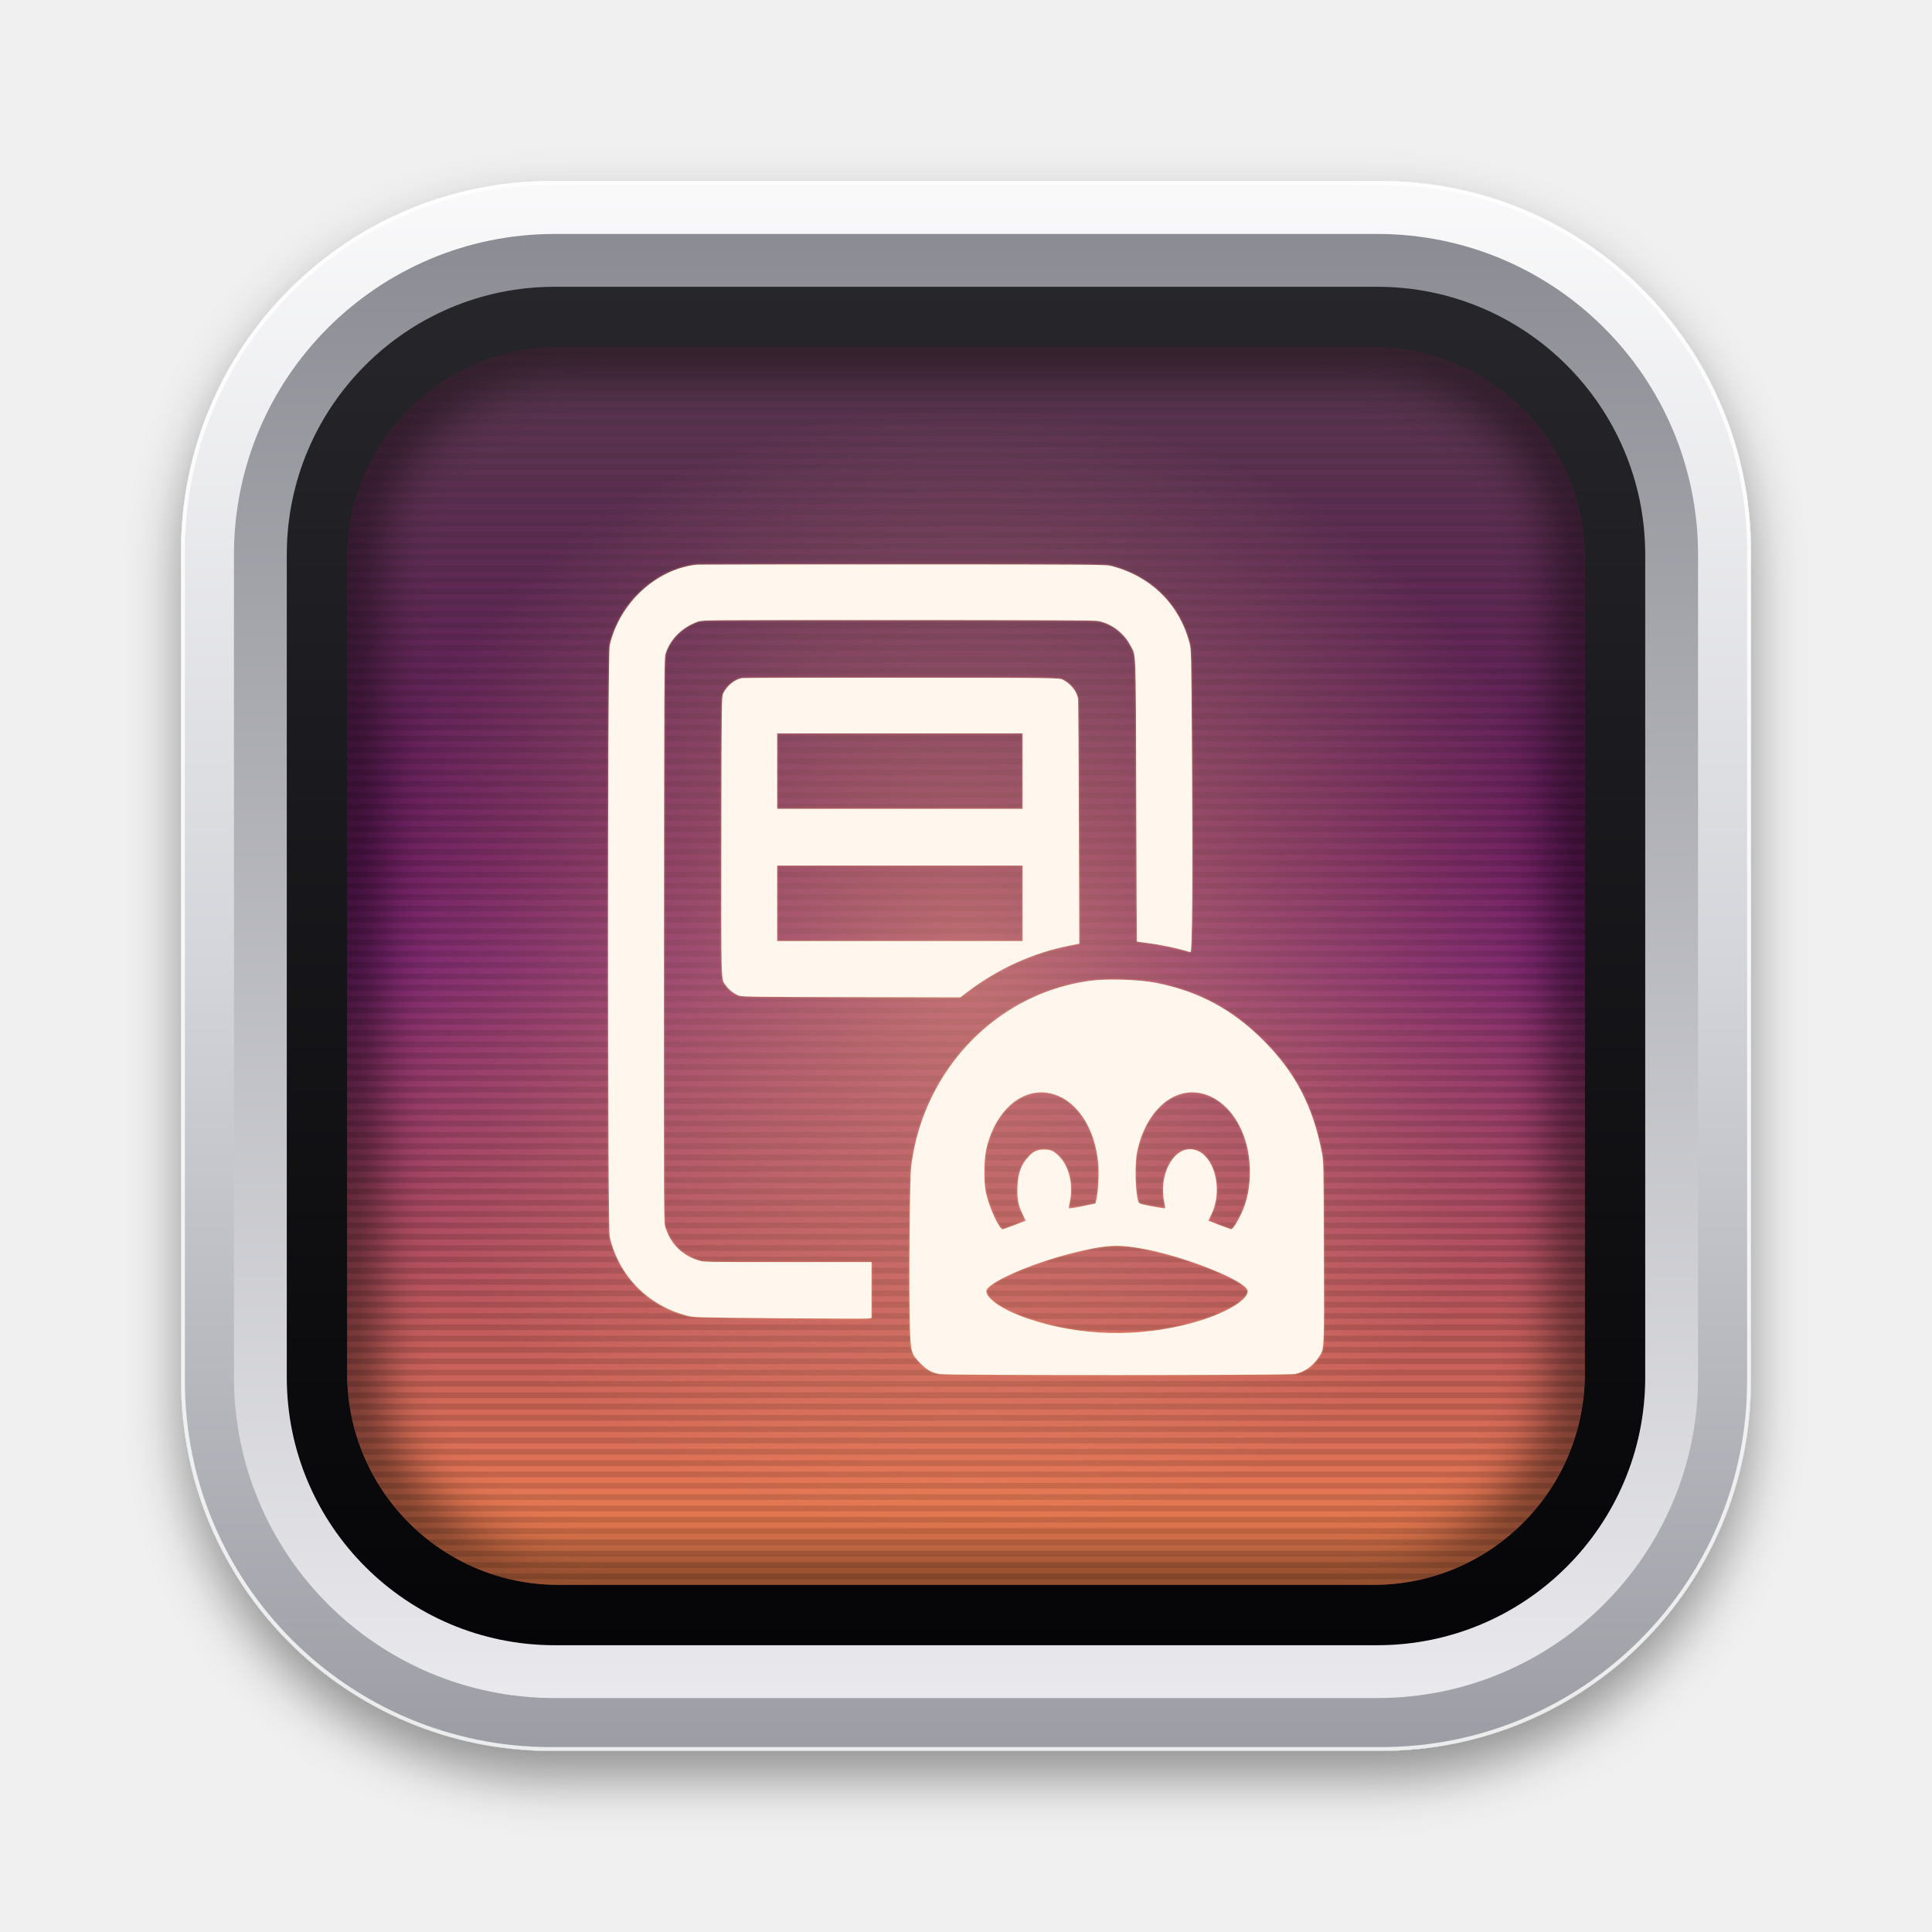
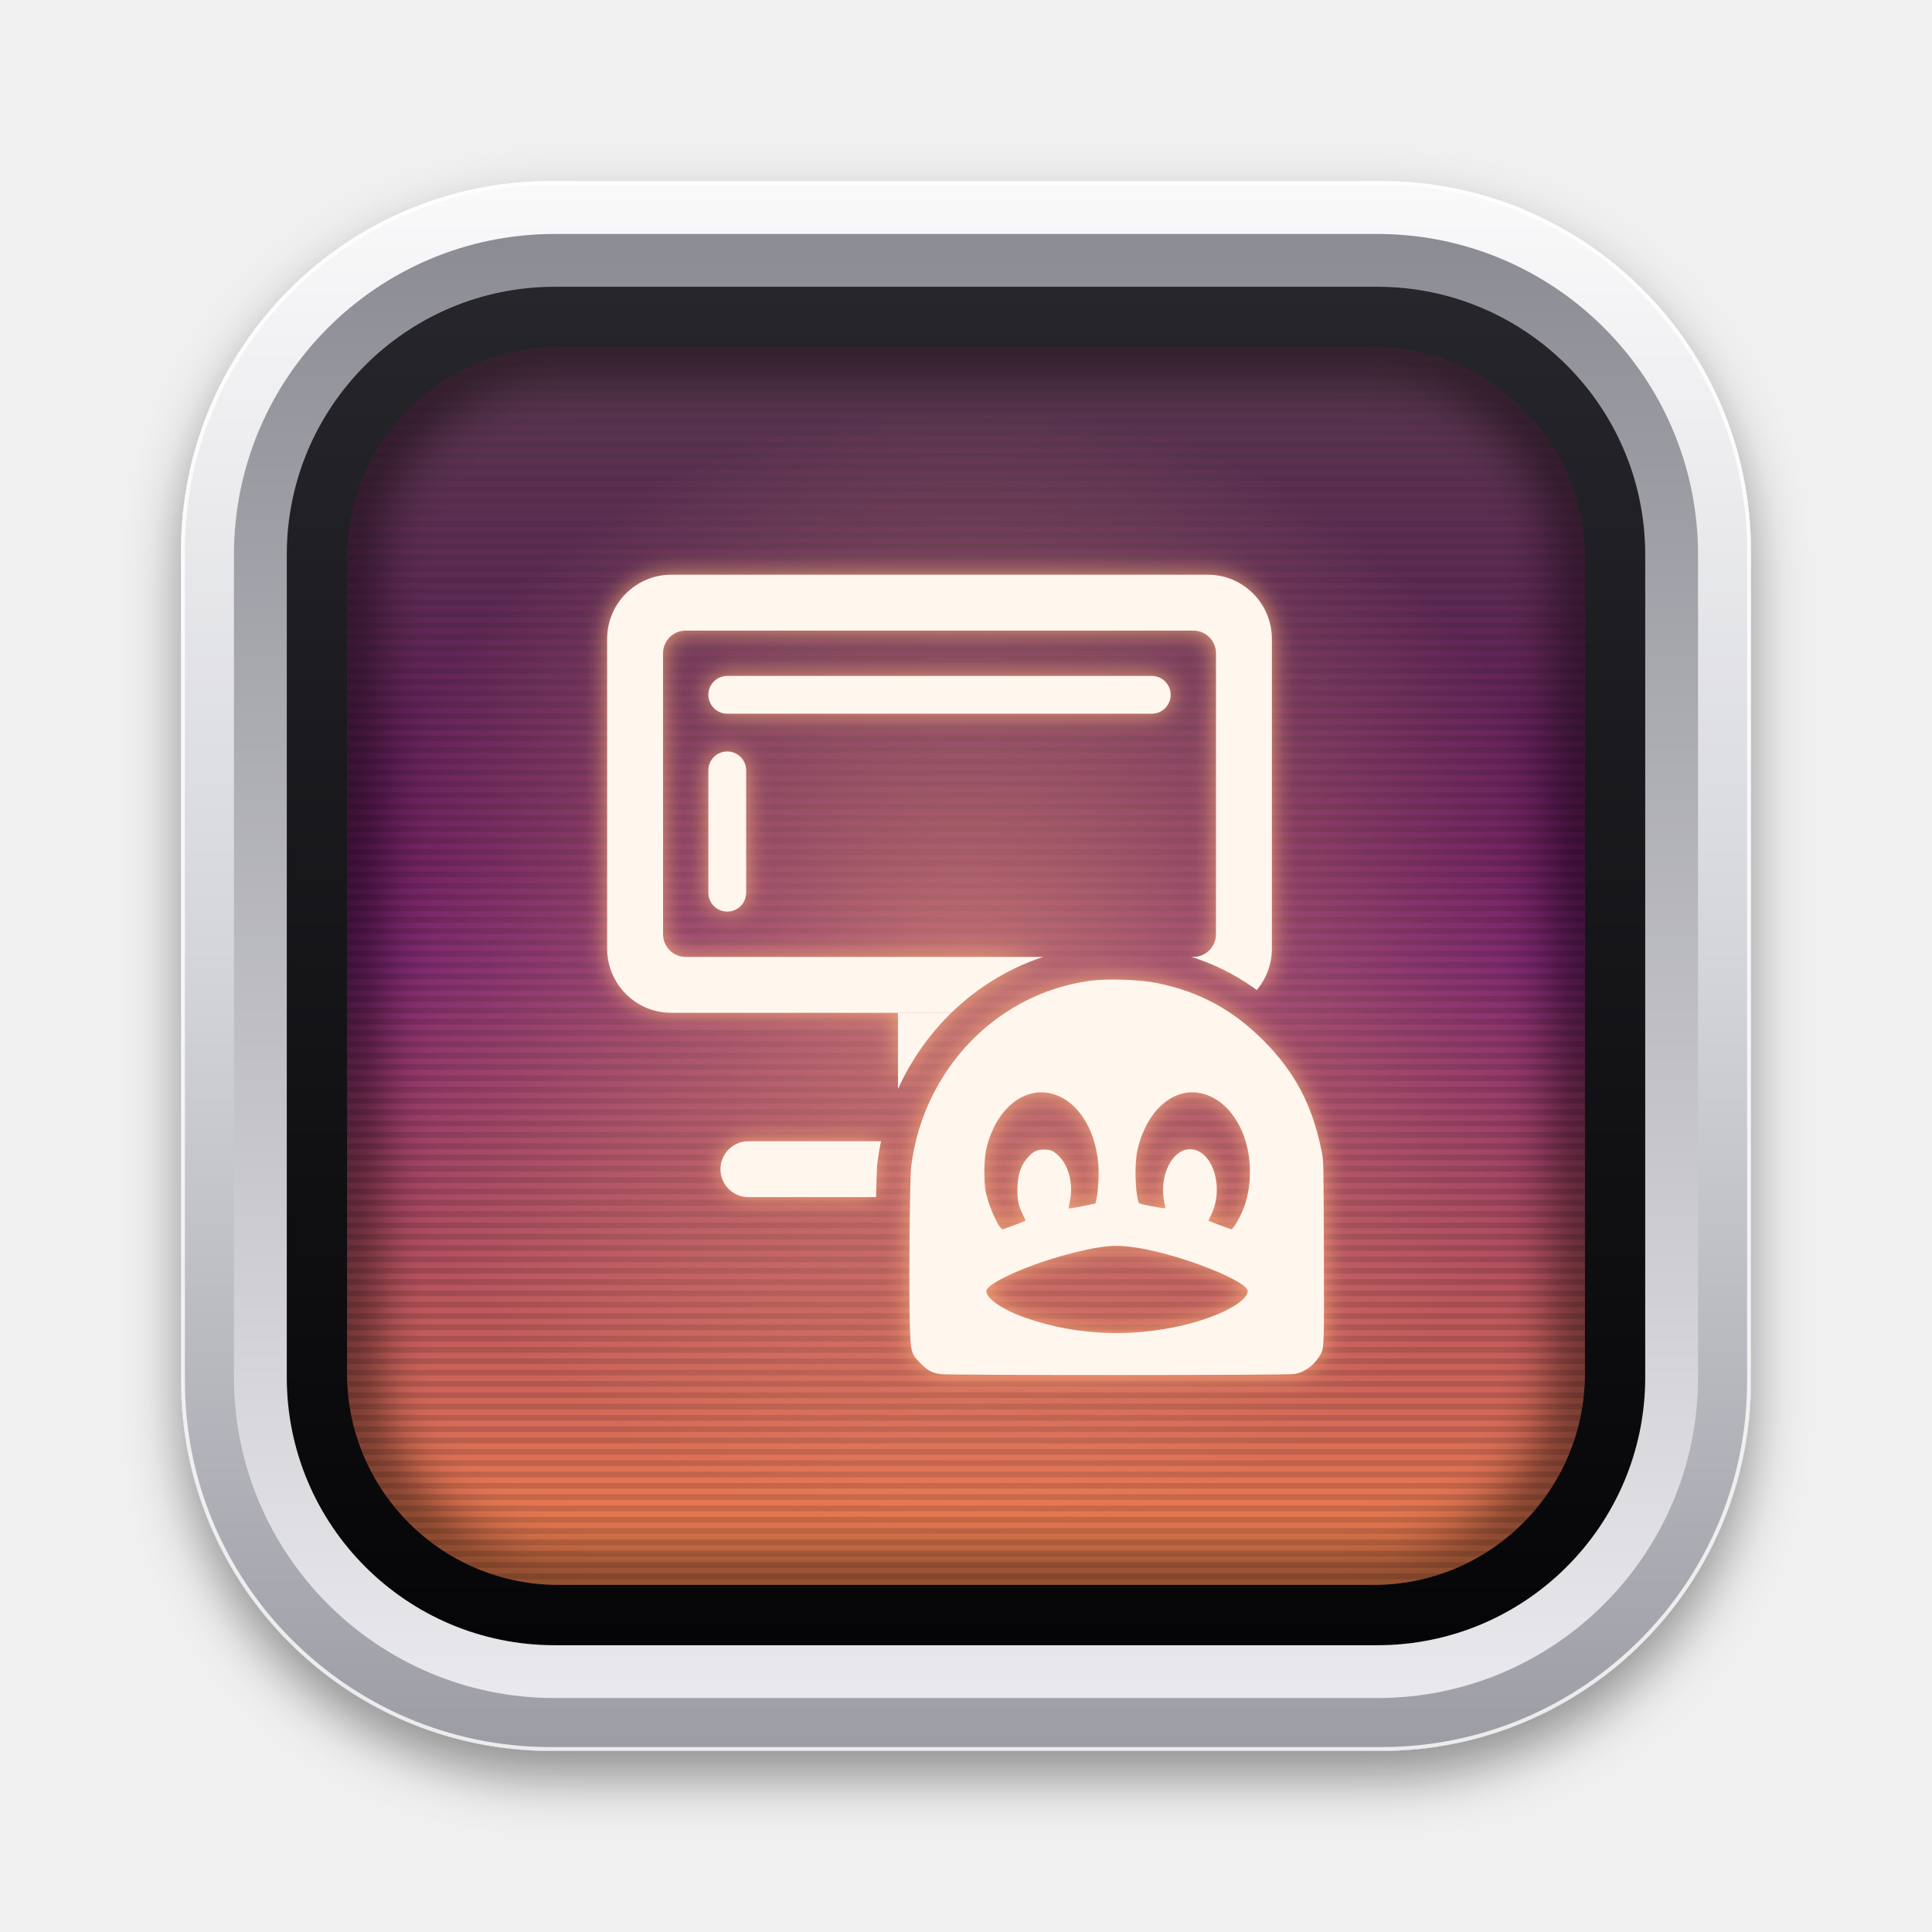
<svg xmlns="http://www.w3.org/2000/svg" width="1024" height="1024" viewBox="0 0 1024 1024">
  <defs>
    <linearGradient id="screen" x1="0" y1="0" x2="0" y2="1">
      <stop offset="0" stop-color="#2C001E" />
      <stop offset="0.5" stop-color="#77216F" />
      <stop offset="1" stop-color="#F6844F" />
    </linearGradient>
    <linearGradient id="silver" x1="0" y1="0" x2="0" y2="1">
      <stop offset="0" stop-color="#FAFAFB" />
      <stop offset="0.5" stop-color="#D4D5DA" />
      <stop offset="1" stop-color="#9C9DA4" />
    </linearGradient>
    <linearGradient id="bevel" x1="0" y1="0" x2="0" y2="1">
      <stop offset="0" stop-color="#8C8D94" />
      <stop offset="1" stop-color="#E9E9ED" />
    </linearGradient>
    <linearGradient id="rim" x1="0" y1="0" x2="0" y2="1">
      <stop offset="0" stop-color="#26262B" />
      <stop offset="1" stop-color="#050507" />
    </linearGradient>
    <radialGradient id="glow" cx="0.5" cy="0.5" r="0.5">
      <stop offset="0" stop-color="#FFB27A" stop-opacity="0.55" />
      <stop offset="1" stop-color="#FFB27A" stop-opacity="0" />
    </radialGradient>
    <linearGradient id="gloss" x1="0" y1="0" x2="0" y2="1">
      <stop offset="0" stop-color="#FFFFFF" stop-opacity="0.22" />
      <stop offset="1" stop-color="#FFFFFF" stop-opacity="0" />
    </linearGradient>
    <pattern id="scan" width="8" height="6" patternUnits="userSpaceOnUse">
      <rect width="8" height="3" fill="#000000" opacity="0.13" />
    </pattern>
    <clipPath id="face">
      <rect x="184" y="184" width="656" height="656" rx="112" />
    </clipPath>
    <filter id="drop" x="-10%" y="-10%" width="120%" height="125%">
      <feGaussianBlur in="SourceAlpha" stdDeviation="14" />
      <feOffset dy="14" />
      <feComponentTransfer>
        <feFuncA type="linear" slope="0.4" />
      </feComponentTransfer>
      <feMerge>
        <feMergeNode />
        <feMergeNode in="SourceGraphic" />
      </feMerge>
    </filter>
    <filter id="soft" x="-20%" y="-20%" width="140%" height="140%">
      <feGaussianBlur stdDeviation="16" />
    </filter>
    <filter id="inner" x="-5%" y="-5%" width="110%" height="110%">
      <feGaussianBlur stdDeviation="14" />
    </filter>
+     <mask id="behind" maskUnits="userSpaceOnUse" x="0" y="0" width="1300" height="1300">
+       <rect width="1300" height="1300" fill="#FFFFFF" />
+       <path transform="translate(0 1200) scale(0.1 -0.1)" fill="#000000" stroke="#000000" stroke-width="900" stroke-linejoin="round" d="M8393 5724 c-893 -121 -1667 -684 -2084 -1515 -147 -293 -241 -605 -284 -944 -20 -151 -32 -1697 -17 -2127 11 -332 18 -357 145 -483 88 -89 151 -122 260 -138 120 -17 4580 -16 4686 1 124 21 244 104 322 224 74 116 71 40 67 1388 -3 1205 -3 1205 -30 1340 -122 608 -352 1045 -772 1466 -409 408 -849 646 -1411 759 -226 46 -655 60 -882 29z" />
+     </mask>
+     <g id="glyph">
+       <g mask="url(#behind)">
+         <path fill-rule="evenodd" d="M285 90 H995 A85 85 0 0 1 1080 175 V585 A85 85 0 0 1 995 670 H285 A85 85 0 0 1 200 585 V175 A85 85 0 0 1 285 90 Z M304 164 H976 A30 30 0 0 1 1006 194 V566 A30 30 0 0 1 976 596 H304 A30 30 0 0 1 274 566 V194 A30 30 0 0 1 304 164 Z" />
+         <rect x="334" y="224" width="612" height="50" rx="25" />
+         <rect x="334" y="324" width="50" height="212" rx="25" />
+         <rect x="585" y="670" width="110" height="170" />
+         <rect x="350" y="840" width="580" height="74" rx="37" />
+       </g>
+       <path transform="translate(0 1200) scale(0.1 -0.1)" d="M8393 5724 c-893 -121 -1667 -684 -2084 -1515 -147 -293 -241 -605 -284 -944 -20 -151 -32 -1697 -17 -2127 11 -332 18 -357 145 -483 88 -89 151 -122 260 -138 120 -17 4580 -16 4686 1 124 21 244 104 322 224 74 116 71 40 67 1388 -3 1205 -3 1205 -30 1340 -122 608 -352 1045 -772 1466 -409 408 -849 646 -1411 759 -226 46 -655 60 -882 29z m-531 -1489 c339 -71 595 -441 639 -924 13 -138 1 -369 -24 -480 l-12 -55 -178 -37 c-104 -21 -177 -32 -177 -26 0 5 7 46 16 90 48 234 -15 480 -157 612 -64 59 -102 75 -186 75 -83 0 -132 -21 -190 -79 -110 -110 -155 -229 -161 -421 -5 -163 10 -236 70 -358 22 -46 39 -84 37 -85 -6 -4 -281 -108 -299 -113 -44 -13 -182 285 -226 486 -29 133 -27 429 4 570 114 509 471 825 844 745z m2022 -5 c269 -69 490 -326 581 -675 67 -260 58 -563 -25 -805 -47 -136 -154 -324 -180 -316 -19 5 -294 109 -299 113 -2 1 13 35 33 75 182 363 20 873 -279 872 -238 -1 -412 -358 -340 -699 8 -38 15 -75 15 -80 0 -7 -69 3 -175 23 -174 35 -174 35 -184 66 -41 131 -49 506 -13 667 117 537 483 857 866 759z m-859 -2041 c580 -94 1455 -440 1455 -574 0 -122 -307 -300 -712 -414 -724 -204 -1513 -185 -2208 54 -315 108 -540 258 -540 361 0 106 588 366 1140 504 415 103 575 116 865 69z" />
+     </g>
  </defs>
  <g filter="url(#drop)">
    <rect x="96" y="96" width="832" height="832" rx="196" fill="url(#silver)" />
    <rect x="97" y="97" width="830" height="830" rx="195" fill="none" stroke="#FFFFFF" stroke-opacity="0.8" stroke-width="2" />
  </g>
  <rect x="124" y="124" width="776" height="776" rx="170" fill="url(#bevel)" />
  <rect x="152" y="152" width="720" height="720" rx="142" fill="url(#rim)" />
  <g clip-path="url(#face)">
    <rect x="184" y="184" width="656" height="656" fill="url(#screen)" />
    <rect x="184" y="184" width="656" height="656" fill="url(#scan)" />
    <ellipse cx="512" cy="514" rx="330" ry="300" fill="url(#glow)" />
    <rect x="184" y="184" width="656" height="270" fill="url(#gloss)" />
    <rect x="184" y="184" width="656" height="656" rx="112" fill="none" stroke="#000000" stroke-opacity="0.55" stroke-width="30" filter="url(#inner)" />
    <g transform="translate(322.2 299.0) scale(0.40037) translate(-201 -76)">
-       <g transform="translate(0 1200) scale(0.1 -0.1)" fill="#FFB27A" filter="url(#soft)" opacity="0.85">
-         <path d="M3190 11233 c-539 -57 -1027 -507 -1156 -1068 -30 -126 -29 -7706 0 -7830 120 -514 500 -905 1014 -1042 97 -26 97 -26 1238 -36 627 -5 1157 -7 1177 -3 l37 7 0 369 0 370 -1109 0 c-1098 0 -1110 0 -1177 21 -221 67 -372 217 -443 439 -21 65 -21 65 -19 3800 3 3463 4 3739 20 3790 60 197 222 357 435 431 55 19 105 19 2637 19 1745 0 2602 -4 2645 -11 181 -29 351 -157 440 -328 75 -147 69 30 76 -2046 3 -1028 7 -1870 8 -1871 1 -1 58 -10 127 -18 201 -26 400 -68 581 -123 25 -7 32 901 21 2612 -9 1371 -10 1391 -31 1473 -130 511 -504 885 -1024 1024 -82 23 -82 23 -2772 24 -1479 0 -2706 -1 -2725 -3z" />
-         <path d="M3785 9731 c-94 -16 -198 -100 -245 -196 -25 -50 -25 -50 -28 -1890 -2 -2037 -7 -1893 63 -1987 45 -62 117 -114 180 -133 43 -12 264 -15 1485 -17 l1435 -3 101 77 c398 302 865 514 1337 606 l137 27 -5 1595 c-3 877 -8 1615 -10 1638 -11 97 -91 203 -197 259 -53 28 -53 28 -2133 29 -1144 1 -2098 -1 -2120 -5z m3715 -1231 l0 -500 -1625 0 -1625 0 0 500 0 500 1625 0 1625 0 0 -500z m0 -1750 l0 -500 -1625 0 -1625 0 0 500 0 500 1625 0 1625 0 0 -500z" />
-         <path d="M8393 5724 c-893 -121 -1667 -684 -2084 -1515 -147 -293 -241 -605 -284 -944 -20 -151 -32 -1697 -17 -2127 11 -332 18 -357 145 -483 88 -89 151 -122 260 -138 120 -17 4580 -16 4686 1 124 21 244 104 322 224 74 116 71 40 67 1388 -3 1205 -3 1205 -30 1340 -122 608 -352 1045 -772 1466 -409 408 -849 646 -1411 759 -226 46 -655 60 -882 29z m-531 -1489 c339 -71 595 -441 639 -924 13 -138 1 -369 -24 -480 l-12 -55 -178 -37 c-104 -21 -177 -32 -177 -26 0 5 7 46 16 90 48 234 -15 480 -157 612 -64 59 -102 75 -186 75 -83 0 -132 -21 -190 -79 -110 -110 -155 -229 -161 -421 -5 -163 10 -236 70 -358 22 -46 39 -84 37 -85 -6 -4 -281 -108 -299 -113 -44 -13 -182 285 -226 486 -29 133 -27 429 4 570 114 509 471 825 844 745z m2022 -5 c269 -69 490 -326 581 -675 67 -260 58 -563 -25 -805 -47 -136 -154 -324 -180 -316 -19 5 -294 109 -299 113 -2 1 13 35 33 75 182 363 20 873 -279 872 -238 -1 -412 -358 -340 -699 8 -38 15 -75 15 -80 0 -7 -69 3 -175 23 -174 35 -174 35 -184 66 -41 131 -49 506 -13 667 117 537 483 857 866 759z m-859 -2041 c580 -94 1455 -440 1455 -574 0 -122 -307 -300 -712 -414 -724 -204 -1513 -185 -2208 54 -315 108 -540 258 -540 361 0 106 588 366 1140 504 415 103 575 116 865 69z" />
-       </g>
-       <g transform="translate(0 1200) scale(0.1 -0.1)" fill="#FFF6EE">
-         <path d="M3190 11233 c-539 -57 -1027 -507 -1156 -1068 -30 -126 -29 -7706 0 -7830 120 -514 500 -905 1014 -1042 97 -26 97 -26 1238 -36 627 -5 1157 -7 1177 -3 l37 7 0 369 0 370 -1109 0 c-1098 0 -1110 0 -1177 21 -221 67 -372 217 -443 439 -21 65 -21 65 -19 3800 3 3463 4 3739 20 3790 60 197 222 357 435 431 55 19 105 19 2637 19 1745 0 2602 -4 2645 -11 181 -29 351 -157 440 -328 75 -147 69 30 76 -2046 3 -1028 7 -1870 8 -1871 1 -1 58 -10 127 -18 201 -26 400 -68 581 -123 25 -7 32 901 21 2612 -9 1371 -10 1391 -31 1473 -130 511 -504 885 -1024 1024 -82 23 -82 23 -2772 24 -1479 0 -2706 -1 -2725 -3z" />
-         <path d="M3785 9731 c-94 -16 -198 -100 -245 -196 -25 -50 -25 -50 -28 -1890 -2 -2037 -7 -1893 63 -1987 45 -62 117 -114 180 -133 43 -12 264 -15 1485 -17 l1435 -3 101 77 c398 302 865 514 1337 606 l137 27 -5 1595 c-3 877 -8 1615 -10 1638 -11 97 -91 203 -197 259 -53 28 -53 28 -2133 29 -1144 1 -2098 -1 -2120 -5z m3715 -1231 l0 -500 -1625 0 -1625 0 0 500 0 500 1625 0 1625 0 0 -500z m0 -1750 l0 -500 -1625 0 -1625 0 0 500 0 500 1625 0 1625 0 0 -500z" />
-         <path d="M8393 5724 c-893 -121 -1667 -684 -2084 -1515 -147 -293 -241 -605 -284 -944 -20 -151 -32 -1697 -17 -2127 11 -332 18 -357 145 -483 88 -89 151 -122 260 -138 120 -17 4580 -16 4686 1 124 21 244 104 322 224 74 116 71 40 67 1388 -3 1205 -3 1205 -30 1340 -122 608 -352 1045 -772 1466 -409 408 -849 646 -1411 759 -226 46 -655 60 -882 29z m-531 -1489 c339 -71 595 -441 639 -924 13 -138 1 -369 -24 -480 l-12 -55 -178 -37 c-104 -21 -177 -32 -177 -26 0 5 7 46 16 90 48 234 -15 480 -157 612 -64 59 -102 75 -186 75 -83 0 -132 -21 -190 -79 -110 -110 -155 -229 -161 -421 -5 -163 10 -236 70 -358 22 -46 39 -84 37 -85 -6 -4 -281 -108 -299 -113 -44 -13 -182 285 -226 486 -29 133 -27 429 4 570 114 509 471 825 844 745z m2022 -5 c269 -69 490 -326 581 -675 67 -260 58 -563 -25 -805 -47 -136 -154 -324 -180 -316 -19 5 -294 109 -299 113 -2 1 13 35 33 75 182 363 20 873 -279 872 -238 -1 -412 -358 -340 -699 8 -38 15 -75 15 -80 0 -7 -69 3 -175 23 -174 35 -174 35 -184 66 -41 131 -49 506 -13 667 117 537 483 857 866 759z m-859 -2041 c580 -94 1455 -440 1455 -574 0 -122 -307 -300 -712 -414 -724 -204 -1513 -185 -2208 54 -315 108 -540 258 -540 361 0 106 588 366 1140 504 415 103 575 116 865 69z" />
-       </g>
+       <use href="#glyph" fill="#FFB27A" filter="url(#soft)" opacity="0.85" />
+       <use href="#glyph" fill="#FFF6EE" />
    </g>
  </g>
</svg>
